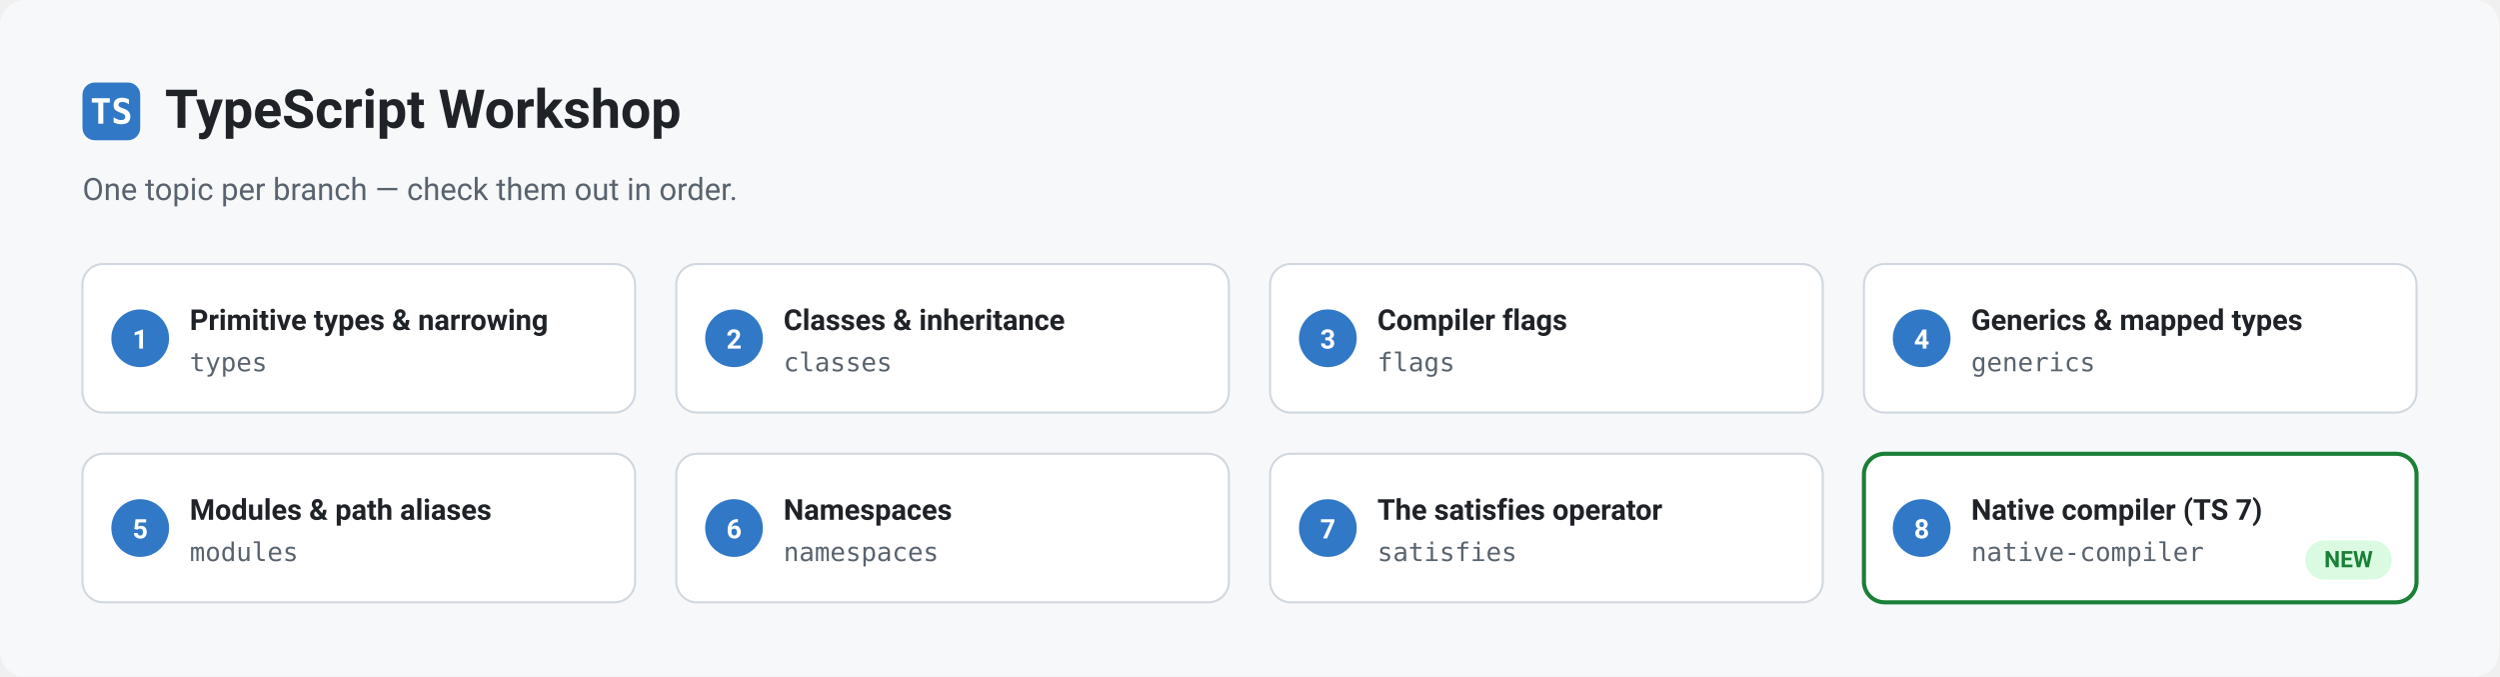
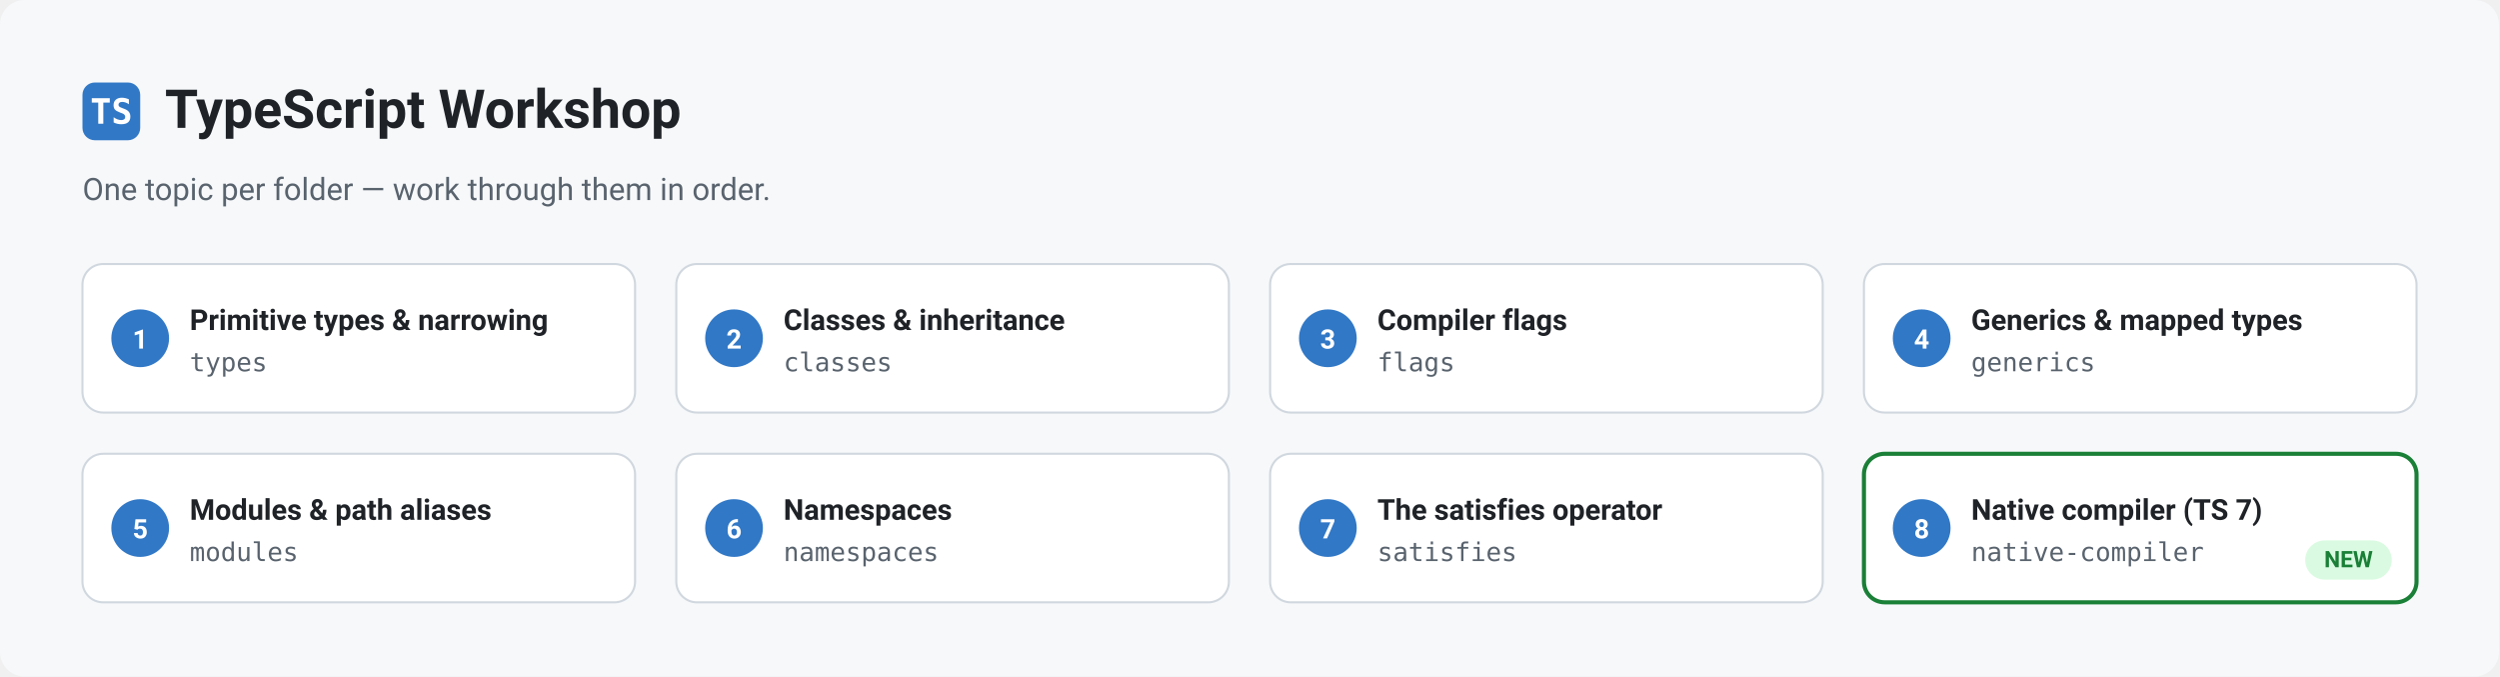
- <svg xmlns="http://www.w3.org/2000/svg" width="1212" height="328" viewBox="0 0 1212 328" role="img" aria-label="TypeScript Workshop: eight topics, one per branch">
+ <svg xmlns="http://www.w3.org/2000/svg" width="1212" height="328" viewBox="0 0 1212 328" role="img" aria-label="TypeScript Workshop: eight topics, one per folder">
  <rect width="1212" height="328" rx="12" fill="#f6f8fa" />
  <rect x="40" y="40" width="28" height="28" rx="6" fill="#3178c6" />
  <text x="54" y="60" font-family="ui-monospace,SFMono-Regular,'SF Mono',Menlo,Consolas,monospace" font-size="17" font-weight="700" fill="#ffffff" text-anchor="middle">TS</text>
  <text x="80" y="62" font-family="ui-sans-serif,-apple-system,BlinkMacSystemFont,'Segoe UI',Roboto,Helvetica,Arial,sans-serif" font-size="26" font-weight="700" fill="#1f2328">TypeScript Workshop</text>
-   <text x="40" y="97" font-family="ui-sans-serif,-apple-system,BlinkMacSystemFont,'Segoe UI',Roboto,Helvetica,Arial,sans-serif" font-size="15" fill="#59636e">One topic per branch — check them out in order.</text>
+   <text x="40" y="97" font-family="ui-sans-serif,-apple-system,BlinkMacSystemFont,'Segoe UI',Roboto,Helvetica,Arial,sans-serif" font-size="15" fill="#59636e">One topic per folder — work through them in order.</text>
  <rect x="40" y="128" width="268" height="72" rx="10" fill="#ffffff" stroke="#d0d7de" stroke-width="1" />
  <circle cx="68" cy="164" r="14" fill="#3178c6" />
  <text x="68" y="169" font-family="ui-sans-serif,-apple-system,BlinkMacSystemFont,'Segoe UI',Roboto,Helvetica,Arial,sans-serif" font-size="13" font-weight="700" fill="#ffffff" text-anchor="middle">1</text>
  <text x="92" y="160" font-family="ui-sans-serif,-apple-system,BlinkMacSystemFont,'Segoe UI',Roboto,Helvetica,Arial,sans-serif" font-size="14" font-weight="600" fill="#1f2328">Primitive types &amp; narrowing</text>
  <text x="92" y="180" font-family="ui-monospace,SFMono-Regular,'SF Mono',Menlo,Consolas,monospace" font-size="12.5" fill="#59636e">types</text>
  <rect x="328" y="128" width="268" height="72" rx="10" fill="#ffffff" stroke="#d0d7de" stroke-width="1" />
  <circle cx="356" cy="164" r="14" fill="#3178c6" />
  <text x="356" y="169" font-family="ui-sans-serif,-apple-system,BlinkMacSystemFont,'Segoe UI',Roboto,Helvetica,Arial,sans-serif" font-size="13" font-weight="700" fill="#ffffff" text-anchor="middle">2</text>
  <text x="380" y="160" font-family="ui-sans-serif,-apple-system,BlinkMacSystemFont,'Segoe UI',Roboto,Helvetica,Arial,sans-serif" font-size="14" font-weight="600" fill="#1f2328">Classes &amp; inheritance</text>
  <text x="380" y="180" font-family="ui-monospace,SFMono-Regular,'SF Mono',Menlo,Consolas,monospace" font-size="12.5" fill="#59636e">classes</text>
  <rect x="616" y="128" width="268" height="72" rx="10" fill="#ffffff" stroke="#d0d7de" stroke-width="1" />
  <circle cx="644" cy="164" r="14" fill="#3178c6" />
  <text x="644" y="169" font-family="ui-sans-serif,-apple-system,BlinkMacSystemFont,'Segoe UI',Roboto,Helvetica,Arial,sans-serif" font-size="13" font-weight="700" fill="#ffffff" text-anchor="middle">3</text>
  <text x="668" y="160" font-family="ui-sans-serif,-apple-system,BlinkMacSystemFont,'Segoe UI',Roboto,Helvetica,Arial,sans-serif" font-size="14" font-weight="600" fill="#1f2328">Compiler flags</text>
  <text x="668" y="180" font-family="ui-monospace,SFMono-Regular,'SF Mono',Menlo,Consolas,monospace" font-size="12.5" fill="#59636e">flags</text>
  <rect x="904" y="128" width="268" height="72" rx="10" fill="#ffffff" stroke="#d0d7de" stroke-width="1" />
  <circle cx="932" cy="164" r="14" fill="#3178c6" />
  <text x="932" y="169" font-family="ui-sans-serif,-apple-system,BlinkMacSystemFont,'Segoe UI',Roboto,Helvetica,Arial,sans-serif" font-size="13" font-weight="700" fill="#ffffff" text-anchor="middle">4</text>
  <text x="956" y="160" font-family="ui-sans-serif,-apple-system,BlinkMacSystemFont,'Segoe UI',Roboto,Helvetica,Arial,sans-serif" font-size="14" font-weight="600" fill="#1f2328">Generics &amp; mapped types</text>
  <text x="956" y="180" font-family="ui-monospace,SFMono-Regular,'SF Mono',Menlo,Consolas,monospace" font-size="12.5" fill="#59636e">generics</text>
  <rect x="40" y="220" width="268" height="72" rx="10" fill="#ffffff" stroke="#d0d7de" stroke-width="1" />
  <circle cx="68" cy="256" r="14" fill="#3178c6" />
  <text x="68" y="261" font-family="ui-sans-serif,-apple-system,BlinkMacSystemFont,'Segoe UI',Roboto,Helvetica,Arial,sans-serif" font-size="13" font-weight="700" fill="#ffffff" text-anchor="middle">5</text>
  <text x="92" y="252" font-family="ui-sans-serif,-apple-system,BlinkMacSystemFont,'Segoe UI',Roboto,Helvetica,Arial,sans-serif" font-size="14" font-weight="600" fill="#1f2328">Modules &amp; path aliases</text>
  <text x="92" y="272" font-family="ui-monospace,SFMono-Regular,'SF Mono',Menlo,Consolas,monospace" font-size="12.5" fill="#59636e">modules</text>
  <rect x="328" y="220" width="268" height="72" rx="10" fill="#ffffff" stroke="#d0d7de" stroke-width="1" />
  <circle cx="356" cy="256" r="14" fill="#3178c6" />
  <text x="356" y="261" font-family="ui-sans-serif,-apple-system,BlinkMacSystemFont,'Segoe UI',Roboto,Helvetica,Arial,sans-serif" font-size="13" font-weight="700" fill="#ffffff" text-anchor="middle">6</text>
  <text x="380" y="252" font-family="ui-sans-serif,-apple-system,BlinkMacSystemFont,'Segoe UI',Roboto,Helvetica,Arial,sans-serif" font-size="14" font-weight="600" fill="#1f2328">Namespaces</text>
  <text x="380" y="272" font-family="ui-monospace,SFMono-Regular,'SF Mono',Menlo,Consolas,monospace" font-size="12.5" fill="#59636e">namespaces</text>
  <rect x="616" y="220" width="268" height="72" rx="10" fill="#ffffff" stroke="#d0d7de" stroke-width="1" />
  <circle cx="644" cy="256" r="14" fill="#3178c6" />
  <text x="644" y="261" font-family="ui-sans-serif,-apple-system,BlinkMacSystemFont,'Segoe UI',Roboto,Helvetica,Arial,sans-serif" font-size="13" font-weight="700" fill="#ffffff" text-anchor="middle">7</text>
  <text x="668" y="252" font-family="ui-sans-serif,-apple-system,BlinkMacSystemFont,'Segoe UI',Roboto,Helvetica,Arial,sans-serif" font-size="14" font-weight="600" fill="#1f2328">The satisfies operator</text>
  <text x="668" y="272" font-family="ui-monospace,SFMono-Regular,'SF Mono',Menlo,Consolas,monospace" font-size="12.5" fill="#59636e">satisfies</text>
  <rect x="904" y="220" width="268" height="72" rx="10" fill="#ffffff" stroke="#1a7f37" stroke-width="2" />
  <circle cx="932" cy="256" r="14" fill="#3178c6" />
  <text x="932" y="261" font-family="ui-sans-serif,-apple-system,BlinkMacSystemFont,'Segoe UI',Roboto,Helvetica,Arial,sans-serif" font-size="13" font-weight="700" fill="#ffffff" text-anchor="middle">8</text>
  <text x="956" y="252" font-family="ui-sans-serif,-apple-system,BlinkMacSystemFont,'Segoe UI',Roboto,Helvetica,Arial,sans-serif" font-size="14" font-weight="600" fill="#1f2328">Native compiler (TS 7)</text>
  <text x="956" y="272" font-family="ui-monospace,SFMono-Regular,'SF Mono',Menlo,Consolas,monospace" font-size="12.5" fill="#59636e">native-compiler</text>
  <rect x="1118" y="262" width="42" height="19" rx="9.5" fill="#dafbe1" />
  <text x="1139" y="275" font-family="ui-sans-serif,-apple-system,BlinkMacSystemFont,'Segoe UI',Roboto,Helvetica,Arial,sans-serif" font-size="11" font-weight="700" fill="#1a7f37" text-anchor="middle">NEW</text>
</svg>
